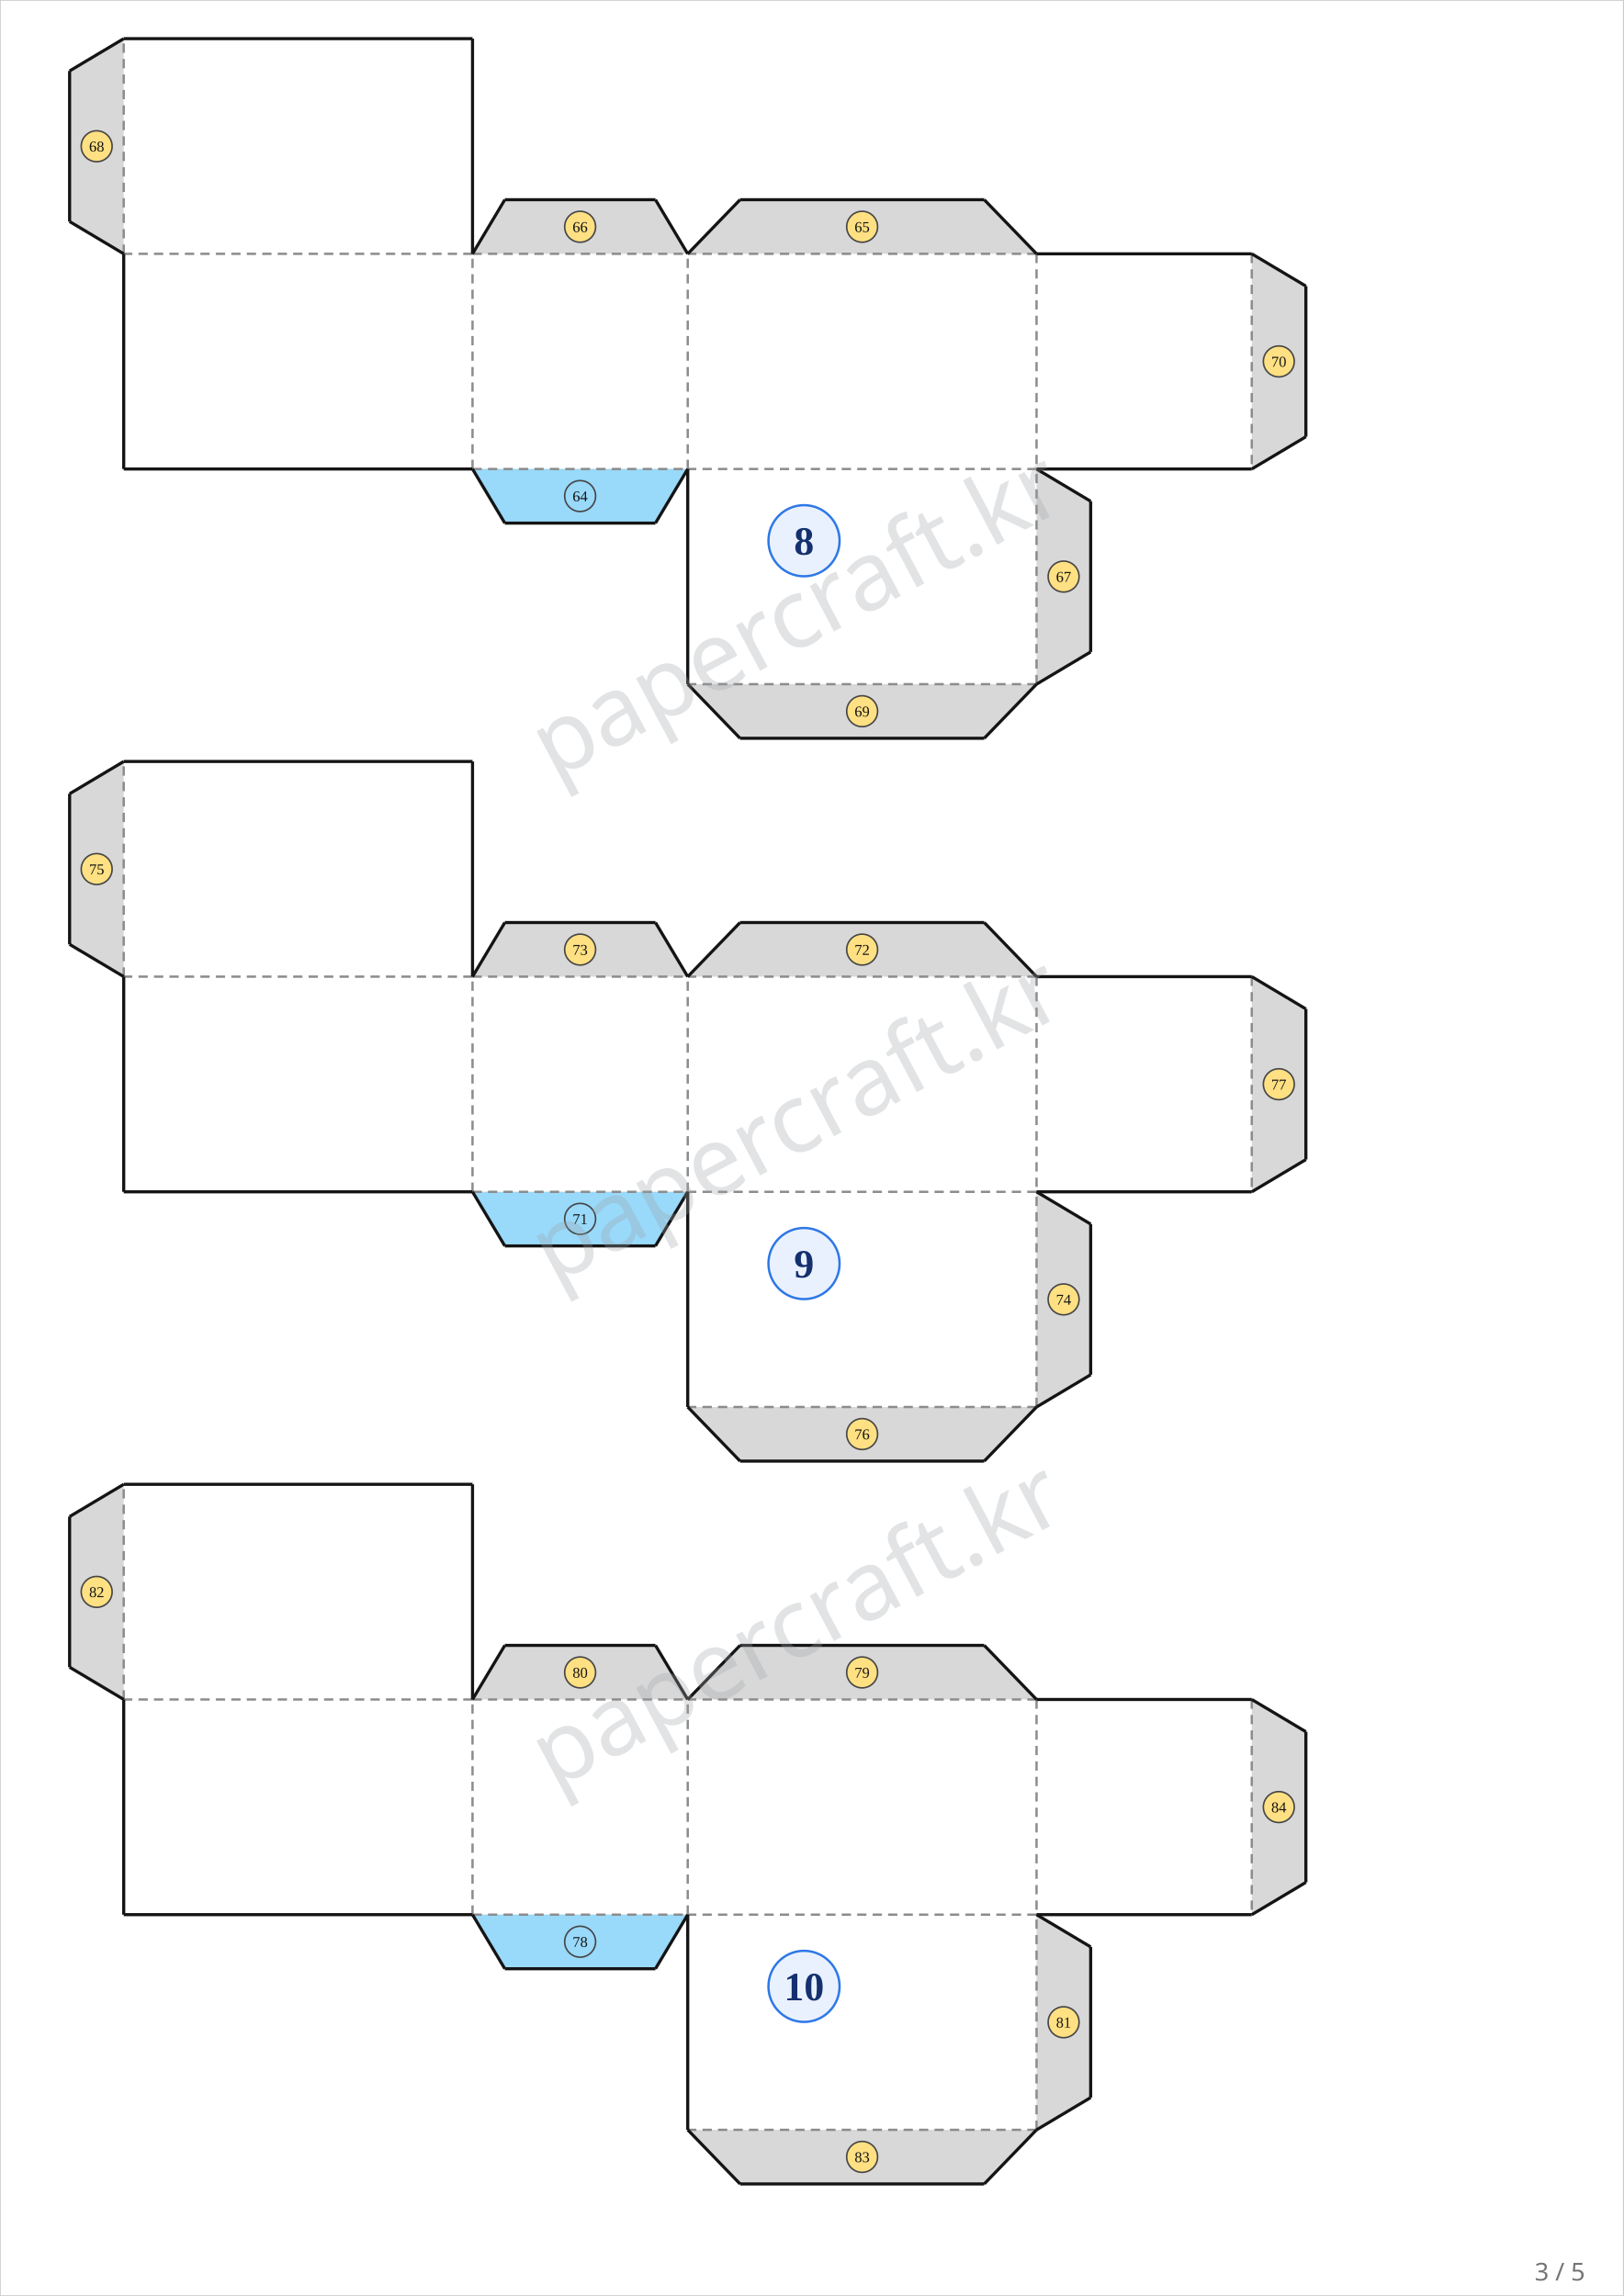
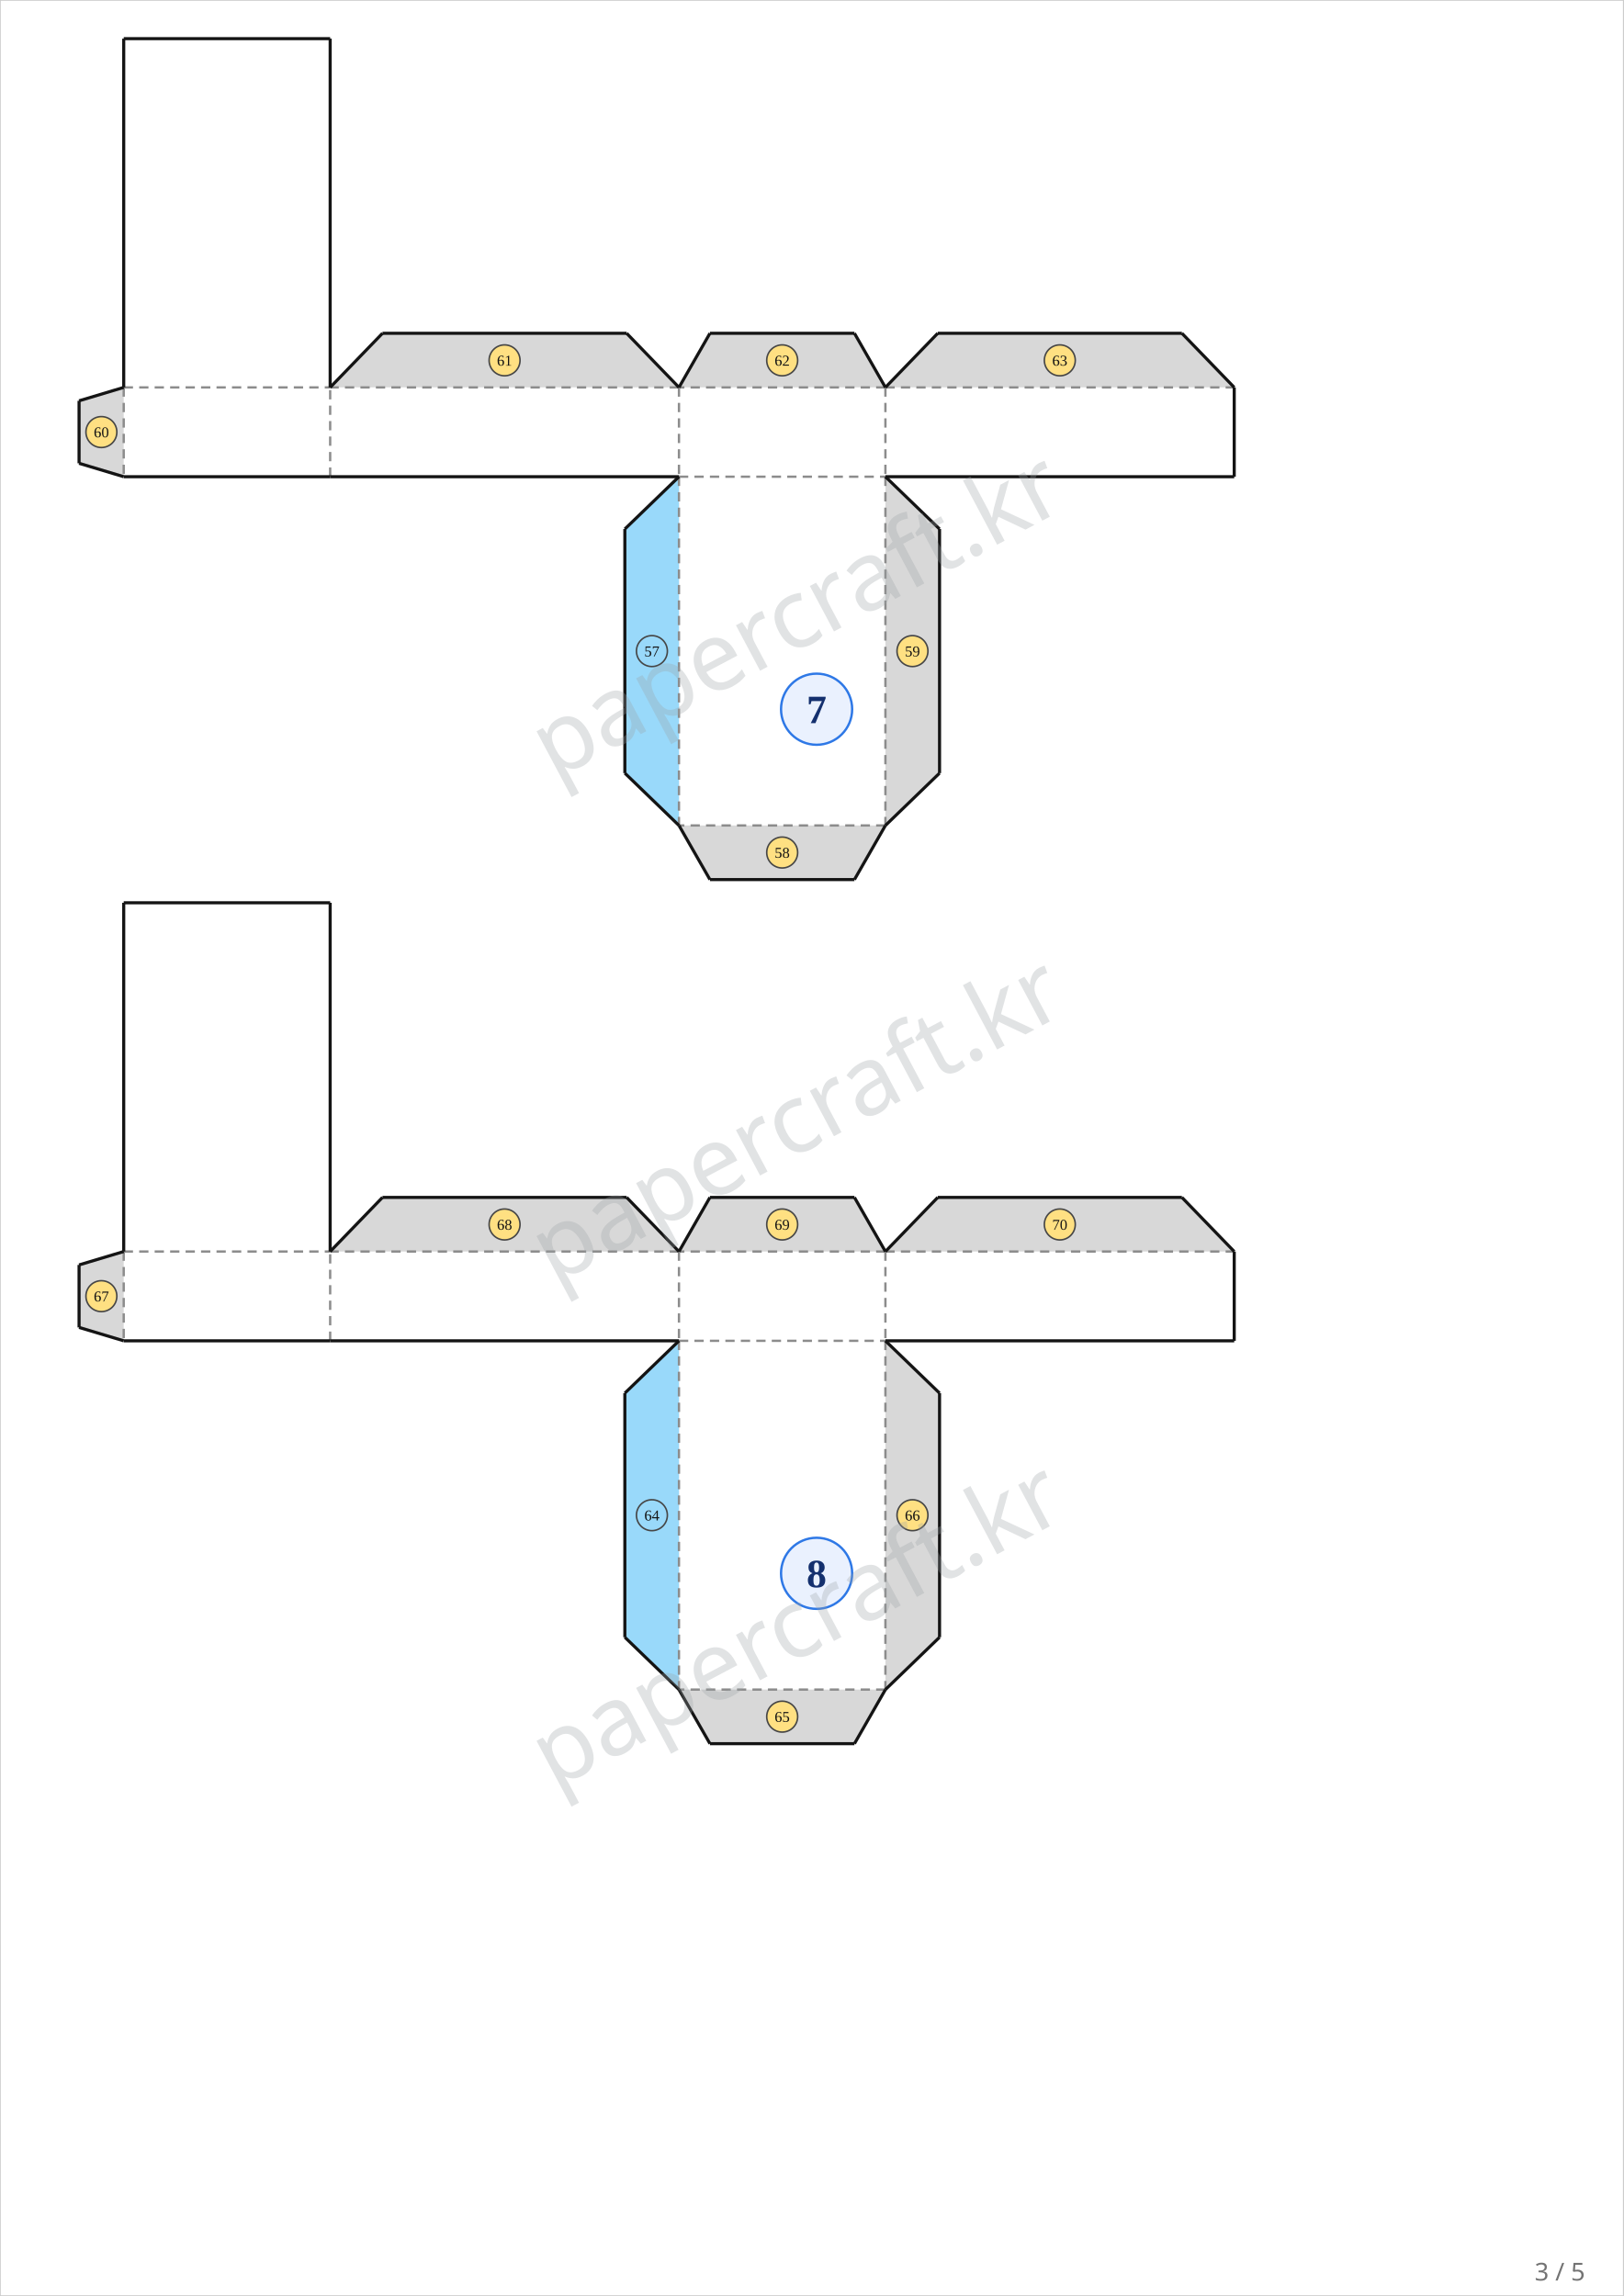
<svg xmlns="http://www.w3.org/2000/svg" width="210.00mm" height="297.00mm" viewBox="0 0 210.00 297.00">
  <rect x="0" y="0" width="210.00" height="297.00" fill="#ffffff" stroke="#cccccc" stroke-width="0.2" />
-   <polygon points="88.948,60.668 84.773,67.668 65.29,67.668 61.114,60.668" fill="rgb(216,216,216)" />
-   <polygon points="88.948,32.834 95.715,25.834 127.294,25.834 134.061,32.834" fill="rgb(216,216,216)" />
-   <polygon points="88.948,32.834 84.773,25.834 65.29,25.834 61.114,32.834" fill="rgb(216,216,216)" />
-   <polygon points="134.061,60.668 141.061,64.843 141.061,84.326 134.061,88.501" fill="rgb(216,216,216)" />
-   <polygon points="16.002,5.0 9.002,9.175 9.002,28.659 16.002,32.834" fill="rgb(216,216,216)" />
-   <polygon points="88.948,88.501 95.715,95.501 127.294,95.501 134.061,88.501" fill="rgb(216,216,216)" />
-   <polygon points="161.895,60.668 168.895,56.492 168.895,37.009 161.895,32.834" fill="rgb(216,216,216)" />
-   <polygon points="88.948,60.668 84.773,67.668 65.29,67.668 61.114,60.668" fill="#99d9fa" />
-   <line x1="88.948" y1="60.668" x2="88.948" y2="32.834" stroke="#8c8c8c" stroke-width="0.3" stroke-dasharray="1.2,0.8" />
-   <line x1="134.061" y1="60.668" x2="88.948" y2="60.668" stroke="#8c8c8c" stroke-width="0.3" stroke-dasharray="1.2,0.8" />
-   <line x1="134.061" y1="32.834" x2="134.061" y2="60.668" stroke="#8c8c8c" stroke-width="0.3" stroke-dasharray="1.2,0.8" />
-   <line x1="61.114" y1="60.668" x2="61.114" y2="32.834" stroke="#8c8c8c" stroke-width="0.3" stroke-dasharray="1.2,0.8" />
-   <line x1="61.114" y1="32.834" x2="16.002" y2="32.834" stroke="#8c8c8c" stroke-width="0.3" stroke-dasharray="1.2,0.8" />
-   <line x1="61.114" y1="60.668" x2="88.948" y2="60.668" stroke="#8c8c8c" stroke-width="0.3" stroke-dasharray="1.2,0.8" />
-   <line x1="134.061" y1="32.834" x2="88.948" y2="32.834" stroke="#8c8c8c" stroke-width="0.3" stroke-dasharray="1.2,0.8" />
-   <line x1="61.114" y1="32.834" x2="88.948" y2="32.834" stroke="#8c8c8c" stroke-width="0.3" stroke-dasharray="1.2,0.8" />
-   <line x1="134.061" y1="88.501" x2="134.061" y2="60.668" stroke="#8c8c8c" stroke-width="0.3" stroke-dasharray="1.2,0.8" />
-   <line x1="16.002" y1="32.834" x2="16.002" y2="5.0" stroke="#8c8c8c" stroke-width="0.3" stroke-dasharray="1.2,0.8" />
-   <line x1="134.061" y1="88.501" x2="88.948" y2="88.501" stroke="#8c8c8c" stroke-width="0.3" stroke-dasharray="1.2,0.8" />
-   <line x1="161.895" y1="32.834" x2="161.895" y2="60.668" stroke="#8c8c8c" stroke-width="0.3" stroke-dasharray="1.2,0.8" />
-   <line x1="88.948" y1="88.501" x2="88.948" y2="60.668" stroke="#141414" stroke-width="0.4" />
-   <line x1="16.002" y1="5.0" x2="61.114" y2="5.0" stroke="#141414" stroke-width="0.4" />
-   <line x1="61.114" y1="5.0" x2="61.114" y2="32.834" stroke="#141414" stroke-width="0.4" />
-   <line x1="161.895" y1="60.668" x2="134.061" y2="60.668" stroke="#141414" stroke-width="0.4" />
-   <line x1="134.061" y1="32.834" x2="161.895" y2="32.834" stroke="#141414" stroke-width="0.4" />
-   <line x1="61.114" y1="60.668" x2="16.002" y2="60.668" stroke="#141414" stroke-width="0.4" />
-   <line x1="16.002" y1="60.668" x2="16.002" y2="32.834" stroke="#141414" stroke-width="0.4" />
-   <line x1="88.948" y1="60.668" x2="84.773" y2="67.668" stroke="#141414" stroke-width="0.4" />
-   <line x1="84.773" y1="67.668" x2="65.29" y2="67.668" stroke="#141414" stroke-width="0.4" />
-   <line x1="65.29" y1="67.668" x2="61.114" y2="60.668" stroke="#141414" stroke-width="0.4" />
-   <line x1="88.948" y1="32.834" x2="95.715" y2="25.834" stroke="#141414" stroke-width="0.4" />
-   <line x1="95.715" y1="25.834" x2="127.294" y2="25.834" stroke="#141414" stroke-width="0.4" />
-   <line x1="127.294" y1="25.834" x2="134.061" y2="32.834" stroke="#141414" stroke-width="0.4" />
-   <line x1="88.948" y1="32.834" x2="84.773" y2="25.834" stroke="#141414" stroke-width="0.4" />
-   <line x1="84.773" y1="25.834" x2="65.29" y2="25.834" stroke="#141414" stroke-width="0.4" />
-   <line x1="65.29" y1="25.834" x2="61.114" y2="32.834" stroke="#141414" stroke-width="0.4" />
-   <line x1="134.061" y1="60.668" x2="141.061" y2="64.843" stroke="#141414" stroke-width="0.4" />
-   <line x1="141.061" y1="64.843" x2="141.061" y2="84.326" stroke="#141414" stroke-width="0.4" />
-   <line x1="141.061" y1="84.326" x2="134.061" y2="88.501" stroke="#141414" stroke-width="0.4" />
-   <line x1="16.002" y1="5.0" x2="9.002" y2="9.175" stroke="#141414" stroke-width="0.4" />
-   <line x1="9.002" y1="9.175" x2="9.002" y2="28.659" stroke="#141414" stroke-width="0.4" />
-   <line x1="9.002" y1="28.659" x2="16.002" y2="32.834" stroke="#141414" stroke-width="0.4" />
-   <line x1="88.948" y1="88.501" x2="95.715" y2="95.501" stroke="#141414" stroke-width="0.4" />
-   <line x1="95.715" y1="95.501" x2="127.294" y2="95.501" stroke="#141414" stroke-width="0.4" />
-   <line x1="127.294" y1="95.501" x2="134.061" y2="88.501" stroke="#141414" stroke-width="0.4" />
-   <line x1="161.895" y1="60.668" x2="168.895" y2="56.492" stroke="#141414" stroke-width="0.4" />
-   <line x1="168.895" y1="56.492" x2="168.895" y2="37.009" stroke="#141414" stroke-width="0.4" />
-   <line x1="168.895" y1="37.009" x2="161.895" y2="32.834" stroke="#141414" stroke-width="0.4" />
-   <circle cx="75.031" cy="64.168" r="2.00" fill="#99d9fa" stroke="#464646" stroke-width="0.2" />
-   <text x="75.031" y="64.85" font-size="1.96" text-anchor="middle" fill="#141414">64</text>
-   <circle cx="111.505" cy="29.334" r="2.00" fill="#ffe082" stroke="#464646" stroke-width="0.2" />
-   <text x="111.505" y="30.02" font-size="1.96" text-anchor="middle" fill="#141414">65</text>
-   <circle cx="75.031" cy="29.334" r="2.00" fill="#ffe082" stroke="#464646" stroke-width="0.2" />
-   <text x="75.031" y="30.02" font-size="1.96" text-anchor="middle" fill="#141414">66</text>
-   <circle cx="137.561" cy="74.584" r="2.00" fill="#ffe082" stroke="#464646" stroke-width="0.2" />
-   <text x="137.561" y="75.27" font-size="1.96" text-anchor="middle" fill="#141414">67</text>
-   <circle cx="12.502" cy="18.917" r="2.00" fill="#ffe082" stroke="#464646" stroke-width="0.2" />
-   <text x="12.502" y="19.60" font-size="1.96" text-anchor="middle" fill="#141414">68</text>
-   <circle cx="111.505" cy="92.001" r="2.00" fill="#ffe082" stroke="#464646" stroke-width="0.2" />
-   <text x="111.505" y="92.69" font-size="1.96" text-anchor="middle" fill="#141414">69</text>
-   <circle cx="165.395" cy="46.751" r="2.00" fill="#ffe082" stroke="#464646" stroke-width="0.2" />
-   <text x="165.395" y="47.44" font-size="1.96" text-anchor="middle" fill="#141414">70</text>
-   <circle cx="103.986" cy="69.946" r="4.60" fill="#eaf1fe" stroke="#2e78e6" stroke-width="0.3" />
-   <text x="103.986" y="71.75" font-size="5.20" text-anchor="middle" fill="#14306e" font-weight="bold">8</text>
-   <polygon points="88.948,154.169 84.773,161.169 65.29,161.169 61.114,154.169" fill="rgb(216,216,216)" />
-   <polygon points="88.948,126.335 95.715,119.335 127.294,119.335 134.061,126.335" fill="rgb(216,216,216)" />
-   <polygon points="88.948,126.335 84.773,119.335 65.29,119.335 61.114,126.335" fill="rgb(216,216,216)" />
-   <polygon points="134.061,154.169 141.061,158.344 141.061,177.828 134.061,182.003" fill="rgb(216,216,216)" />
-   <polygon points="16.002,98.501 9.002,102.677 9.002,122.16 16.002,126.335" fill="rgb(216,216,216)" />
-   <polygon points="88.948,182.003 95.715,189.003 127.294,189.003 134.061,182.003" fill="rgb(216,216,216)" />
-   <polygon points="161.895,154.169 168.895,149.994 168.895,130.51 161.895,126.335" fill="rgb(216,216,216)" />
-   <polygon points="88.948,154.169 84.773,161.169 65.29,161.169 61.114,154.169" fill="#99d9fa" />
-   <line x1="88.948" y1="154.169" x2="88.948" y2="126.335" stroke="#8c8c8c" stroke-width="0.3" stroke-dasharray="1.2,0.8" />
-   <line x1="134.061" y1="154.169" x2="88.948" y2="154.169" stroke="#8c8c8c" stroke-width="0.3" stroke-dasharray="1.2,0.8" />
-   <line x1="134.061" y1="126.335" x2="134.061" y2="154.169" stroke="#8c8c8c" stroke-width="0.3" stroke-dasharray="1.2,0.8" />
-   <line x1="61.114" y1="154.169" x2="61.114" y2="126.335" stroke="#8c8c8c" stroke-width="0.3" stroke-dasharray="1.2,0.8" />
-   <line x1="61.114" y1="126.335" x2="16.002" y2="126.335" stroke="#8c8c8c" stroke-width="0.3" stroke-dasharray="1.2,0.8" />
-   <line x1="61.114" y1="154.169" x2="88.948" y2="154.169" stroke="#8c8c8c" stroke-width="0.3" stroke-dasharray="1.2,0.8" />
-   <line x1="134.061" y1="126.335" x2="88.948" y2="126.335" stroke="#8c8c8c" stroke-width="0.3" stroke-dasharray="1.2,0.8" />
-   <line x1="61.114" y1="126.335" x2="88.948" y2="126.335" stroke="#8c8c8c" stroke-width="0.3" stroke-dasharray="1.2,0.8" />
-   <line x1="134.061" y1="182.003" x2="134.061" y2="154.169" stroke="#8c8c8c" stroke-width="0.3" stroke-dasharray="1.2,0.8" />
-   <line x1="16.002" y1="126.335" x2="16.002" y2="98.501" stroke="#8c8c8c" stroke-width="0.3" stroke-dasharray="1.2,0.8" />
-   <line x1="134.061" y1="182.003" x2="88.948" y2="182.003" stroke="#8c8c8c" stroke-width="0.3" stroke-dasharray="1.2,0.8" />
-   <line x1="161.895" y1="126.335" x2="161.895" y2="154.169" stroke="#8c8c8c" stroke-width="0.3" stroke-dasharray="1.2,0.8" />
-   <line x1="88.948" y1="182.003" x2="88.948" y2="154.169" stroke="#141414" stroke-width="0.4" />
-   <line x1="16.002" y1="98.501" x2="61.114" y2="98.501" stroke="#141414" stroke-width="0.4" />
-   <line x1="61.114" y1="98.501" x2="61.114" y2="126.335" stroke="#141414" stroke-width="0.4" />
-   <line x1="161.895" y1="154.169" x2="134.061" y2="154.169" stroke="#141414" stroke-width="0.4" />
-   <line x1="134.061" y1="126.335" x2="161.895" y2="126.335" stroke="#141414" stroke-width="0.4" />
-   <line x1="61.114" y1="154.169" x2="16.002" y2="154.169" stroke="#141414" stroke-width="0.4" />
-   <line x1="16.002" y1="154.169" x2="16.002" y2="126.335" stroke="#141414" stroke-width="0.4" />
-   <line x1="88.948" y1="154.169" x2="84.773" y2="161.169" stroke="#141414" stroke-width="0.4" />
-   <line x1="84.773" y1="161.169" x2="65.29" y2="161.169" stroke="#141414" stroke-width="0.4" />
-   <line x1="65.29" y1="161.169" x2="61.114" y2="154.169" stroke="#141414" stroke-width="0.4" />
-   <line x1="88.948" y1="126.335" x2="95.715" y2="119.335" stroke="#141414" stroke-width="0.4" />
-   <line x1="95.715" y1="119.335" x2="127.294" y2="119.335" stroke="#141414" stroke-width="0.4" />
-   <line x1="127.294" y1="119.335" x2="134.061" y2="126.335" stroke="#141414" stroke-width="0.4" />
-   <line x1="88.948" y1="126.335" x2="84.773" y2="119.335" stroke="#141414" stroke-width="0.4" />
-   <line x1="84.773" y1="119.335" x2="65.29" y2="119.335" stroke="#141414" stroke-width="0.4" />
-   <line x1="65.29" y1="119.335" x2="61.114" y2="126.335" stroke="#141414" stroke-width="0.4" />
-   <line x1="134.061" y1="154.169" x2="141.061" y2="158.344" stroke="#141414" stroke-width="0.4" />
-   <line x1="141.061" y1="158.344" x2="141.061" y2="177.828" stroke="#141414" stroke-width="0.4" />
-   <line x1="141.061" y1="177.828" x2="134.061" y2="182.003" stroke="#141414" stroke-width="0.4" />
-   <line x1="16.002" y1="98.501" x2="9.002" y2="102.677" stroke="#141414" stroke-width="0.4" />
-   <line x1="9.002" y1="102.677" x2="9.002" y2="122.16" stroke="#141414" stroke-width="0.4" />
-   <line x1="9.002" y1="122.16" x2="16.002" y2="126.335" stroke="#141414" stroke-width="0.4" />
-   <line x1="88.948" y1="182.003" x2="95.715" y2="189.003" stroke="#141414" stroke-width="0.4" />
-   <line x1="95.715" y1="189.003" x2="127.294" y2="189.003" stroke="#141414" stroke-width="0.4" />
-   <line x1="127.294" y1="189.003" x2="134.061" y2="182.003" stroke="#141414" stroke-width="0.4" />
-   <line x1="161.895" y1="154.169" x2="168.895" y2="149.994" stroke="#141414" stroke-width="0.4" />
-   <line x1="168.895" y1="149.994" x2="168.895" y2="130.51" stroke="#141414" stroke-width="0.4" />
-   <line x1="168.895" y1="130.51" x2="161.895" y2="126.335" stroke="#141414" stroke-width="0.4" />
-   <circle cx="75.031" cy="157.669" r="2.00" fill="#99d9fa" stroke="#464646" stroke-width="0.2" />
-   <text x="75.031" y="158.35" font-size="1.96" text-anchor="middle" fill="#141414">71</text>
-   <circle cx="111.505" cy="122.835" r="2.00" fill="#ffe082" stroke="#464646" stroke-width="0.2" />
-   <text x="111.505" y="123.52" font-size="1.96" text-anchor="middle" fill="#141414">72</text>
-   <circle cx="75.031" cy="122.835" r="2.00" fill="#ffe082" stroke="#464646" stroke-width="0.2" />
-   <text x="75.031" y="123.52" font-size="1.96" text-anchor="middle" fill="#141414">73</text>
-   <circle cx="137.561" cy="168.086" r="2.00" fill="#ffe082" stroke="#464646" stroke-width="0.2" />
-   <text x="137.561" y="168.77" font-size="1.96" text-anchor="middle" fill="#141414">74</text>
-   <circle cx="12.502" cy="112.418" r="2.00" fill="#ffe082" stroke="#464646" stroke-width="0.2" />
-   <text x="12.502" y="113.10" font-size="1.96" text-anchor="middle" fill="#141414">75</text>
-   <circle cx="111.505" cy="185.503" r="2.00" fill="#ffe082" stroke="#464646" stroke-width="0.2" />
-   <text x="111.505" y="186.19" font-size="1.96" text-anchor="middle" fill="#141414">76</text>
-   <circle cx="165.395" cy="140.252" r="2.00" fill="#ffe082" stroke="#464646" stroke-width="0.2" />
-   <text x="165.395" y="140.94" font-size="1.96" text-anchor="middle" fill="#141414">77</text>
-   <circle cx="103.986" cy="163.447" r="4.60" fill="#eaf1fe" stroke="#2e78e6" stroke-width="0.3" />
-   <text x="103.986" y="165.25" font-size="5.20" text-anchor="middle" fill="#14306e" font-weight="bold">9</text>
-   <polygon points="88.948,247.67 84.773,254.67 65.29,254.67 61.114,247.67" fill="rgb(216,216,216)" />
-   <polygon points="88.948,219.837 95.715,212.837 127.294,212.837 134.061,219.837" fill="rgb(216,216,216)" />
-   <polygon points="88.948,219.837 84.773,212.837 65.29,212.837 61.114,219.837" fill="rgb(216,216,216)" />
-   <polygon points="134.061,247.67 141.061,251.845 141.061,271.329 134.061,275.504" fill="rgb(216,216,216)" />
-   <polygon points="16.002,192.003 9.002,196.178 9.002,215.662 16.002,219.837" fill="rgb(216,216,216)" />
-   <polygon points="88.948,275.504 95.715,282.504 127.294,282.504 134.061,275.504" fill="rgb(216,216,216)" />
-   <polygon points="161.895,247.67 168.895,243.495 168.895,224.012 161.895,219.837" fill="rgb(216,216,216)" />
-   <polygon points="88.948,247.67 84.773,254.67 65.29,254.67 61.114,247.67" fill="#99d9fa" />
-   <line x1="88.948" y1="247.67" x2="88.948" y2="219.837" stroke="#8c8c8c" stroke-width="0.3" stroke-dasharray="1.2,0.8" />
-   <line x1="134.061" y1="247.67" x2="88.948" y2="247.67" stroke="#8c8c8c" stroke-width="0.3" stroke-dasharray="1.2,0.8" />
-   <line x1="134.061" y1="219.837" x2="134.061" y2="247.67" stroke="#8c8c8c" stroke-width="0.3" stroke-dasharray="1.2,0.8" />
-   <line x1="61.114" y1="247.67" x2="61.114" y2="219.837" stroke="#8c8c8c" stroke-width="0.3" stroke-dasharray="1.2,0.8" />
-   <line x1="61.114" y1="219.837" x2="16.002" y2="219.837" stroke="#8c8c8c" stroke-width="0.3" stroke-dasharray="1.2,0.8" />
-   <line x1="61.114" y1="247.67" x2="88.948" y2="247.67" stroke="#8c8c8c" stroke-width="0.3" stroke-dasharray="1.2,0.8" />
-   <line x1="134.061" y1="219.837" x2="88.948" y2="219.837" stroke="#8c8c8c" stroke-width="0.3" stroke-dasharray="1.2,0.8" />
-   <line x1="61.114" y1="219.837" x2="88.948" y2="219.837" stroke="#8c8c8c" stroke-width="0.3" stroke-dasharray="1.2,0.8" />
-   <line x1="134.061" y1="275.504" x2="134.061" y2="247.67" stroke="#8c8c8c" stroke-width="0.3" stroke-dasharray="1.2,0.8" />
-   <line x1="16.002" y1="219.837" x2="16.002" y2="192.003" stroke="#8c8c8c" stroke-width="0.3" stroke-dasharray="1.2,0.8" />
-   <line x1="134.061" y1="275.504" x2="88.948" y2="275.504" stroke="#8c8c8c" stroke-width="0.3" stroke-dasharray="1.2,0.8" />
-   <line x1="161.895" y1="219.837" x2="161.895" y2="247.67" stroke="#8c8c8c" stroke-width="0.3" stroke-dasharray="1.2,0.8" />
-   <line x1="88.948" y1="275.504" x2="88.948" y2="247.67" stroke="#141414" stroke-width="0.4" />
-   <line x1="16.002" y1="192.003" x2="61.114" y2="192.003" stroke="#141414" stroke-width="0.4" />
-   <line x1="61.114" y1="192.003" x2="61.114" y2="219.837" stroke="#141414" stroke-width="0.4" />
-   <line x1="161.895" y1="247.67" x2="134.061" y2="247.67" stroke="#141414" stroke-width="0.4" />
-   <line x1="134.061" y1="219.837" x2="161.895" y2="219.837" stroke="#141414" stroke-width="0.4" />
-   <line x1="61.114" y1="247.67" x2="16.002" y2="247.67" stroke="#141414" stroke-width="0.4" />
-   <line x1="16.002" y1="247.67" x2="16.002" y2="219.837" stroke="#141414" stroke-width="0.4" />
-   <line x1="88.948" y1="247.67" x2="84.773" y2="254.67" stroke="#141414" stroke-width="0.4" />
-   <line x1="84.773" y1="254.67" x2="65.29" y2="254.67" stroke="#141414" stroke-width="0.4" />
-   <line x1="65.29" y1="254.67" x2="61.114" y2="247.67" stroke="#141414" stroke-width="0.4" />
-   <line x1="88.948" y1="219.837" x2="95.715" y2="212.837" stroke="#141414" stroke-width="0.4" />
-   <line x1="95.715" y1="212.837" x2="127.294" y2="212.837" stroke="#141414" stroke-width="0.4" />
-   <line x1="127.294" y1="212.837" x2="134.061" y2="219.837" stroke="#141414" stroke-width="0.4" />
-   <line x1="88.948" y1="219.837" x2="84.773" y2="212.837" stroke="#141414" stroke-width="0.4" />
-   <line x1="84.773" y1="212.837" x2="65.29" y2="212.837" stroke="#141414" stroke-width="0.4" />
-   <line x1="65.29" y1="212.837" x2="61.114" y2="219.837" stroke="#141414" stroke-width="0.4" />
-   <line x1="134.061" y1="247.67" x2="141.061" y2="251.845" stroke="#141414" stroke-width="0.4" />
-   <line x1="141.061" y1="251.845" x2="141.061" y2="271.329" stroke="#141414" stroke-width="0.4" />
-   <line x1="141.061" y1="271.329" x2="134.061" y2="275.504" stroke="#141414" stroke-width="0.4" />
-   <line x1="16.002" y1="192.003" x2="9.002" y2="196.178" stroke="#141414" stroke-width="0.4" />
-   <line x1="9.002" y1="196.178" x2="9.002" y2="215.662" stroke="#141414" stroke-width="0.4" />
-   <line x1="9.002" y1="215.662" x2="16.002" y2="219.837" stroke="#141414" stroke-width="0.4" />
-   <line x1="88.948" y1="275.504" x2="95.715" y2="282.504" stroke="#141414" stroke-width="0.4" />
-   <line x1="95.715" y1="282.504" x2="127.294" y2="282.504" stroke="#141414" stroke-width="0.4" />
-   <line x1="127.294" y1="282.504" x2="134.061" y2="275.504" stroke="#141414" stroke-width="0.4" />
-   <line x1="161.895" y1="247.67" x2="168.895" y2="243.495" stroke="#141414" stroke-width="0.4" />
-   <line x1="168.895" y1="243.495" x2="168.895" y2="224.012" stroke="#141414" stroke-width="0.4" />
-   <line x1="168.895" y1="224.012" x2="161.895" y2="219.837" stroke="#141414" stroke-width="0.4" />
-   <circle cx="75.031" cy="251.17" r="2.00" fill="#99d9fa" stroke="#464646" stroke-width="0.2" />
-   <text x="75.031" y="251.85" font-size="1.96" text-anchor="middle" fill="#141414">78</text>
-   <circle cx="111.505" cy="216.337" r="2.00" fill="#ffe082" stroke="#464646" stroke-width="0.2" />
-   <text x="111.505" y="217.02" font-size="1.96" text-anchor="middle" fill="#141414">79</text>
-   <circle cx="75.031" cy="216.337" r="2.00" fill="#ffe082" stroke="#464646" stroke-width="0.2" />
-   <text x="75.031" y="217.02" font-size="1.96" text-anchor="middle" fill="#141414">80</text>
-   <circle cx="137.561" cy="261.587" r="2.00" fill="#ffe082" stroke="#464646" stroke-width="0.2" />
-   <text x="137.561" y="262.27" font-size="1.96" text-anchor="middle" fill="#141414">81</text>
-   <circle cx="12.502" cy="205.92" r="2.00" fill="#ffe082" stroke="#464646" stroke-width="0.2" />
-   <text x="12.502" y="206.60" font-size="1.96" text-anchor="middle" fill="#141414">82</text>
-   <circle cx="111.505" cy="279.004" r="2.00" fill="#ffe082" stroke="#464646" stroke-width="0.2" />
-   <text x="111.505" y="279.69" font-size="1.96" text-anchor="middle" fill="#141414">83</text>
-   <circle cx="165.395" cy="233.754" r="2.00" fill="#ffe082" stroke="#464646" stroke-width="0.2" />
-   <text x="165.395" y="234.44" font-size="1.96" text-anchor="middle" fill="#141414">84</text>
-   <circle cx="103.986" cy="256.948" r="4.60" fill="#eaf1fe" stroke="#2e78e6" stroke-width="0.3" />
-   <text x="103.986" y="258.75" font-size="5.20" text-anchor="middle" fill="#14306e" font-weight="bold">10</text>
+   <polygon points="87.814,106.778 80.814,100.011 80.814,68.432 87.814,61.665" fill="rgb(216,216,216)" />
+   <polygon points="87.814,106.778 91.819,113.778 110.509,113.778 114.514,106.778" fill="rgb(216,216,216)" />
+   <polygon points="114.514,106.778 121.514,100.011 121.514,68.432 114.514,61.665" fill="rgb(216,216,216)" />
+   <polygon points="16.002,61.665 10.226,59.932 10.226,51.846 16.002,50.113" fill="rgb(216,216,216)" />
+   <polygon points="42.701,50.113 49.468,43.113 81.047,43.113 87.814,50.113" fill="rgb(216,216,216)" />
+   <polygon points="87.814,50.113 91.819,43.113 110.509,43.113 114.514,50.113" fill="rgb(216,216,216)" />
+   <polygon points="159.627,50.113 152.86,43.113 121.281,43.113 114.514,50.113" fill="rgb(216,216,216)" />
+   <polygon points="87.814,106.778 80.814,100.011 80.814,68.432 87.814,61.665" fill="#99d9fa" />
+   <line x1="42.701" y1="61.665" x2="42.701" y2="50.113" stroke="#8c8c8c" stroke-width="0.3" stroke-dasharray="1.2,0.8" />
+   <line x1="87.814" y1="61.665" x2="114.514" y2="61.665" stroke="#8c8c8c" stroke-width="0.3" stroke-dasharray="1.2,0.8" />
+   <line x1="87.814" y1="50.113" x2="87.814" y2="61.665" stroke="#8c8c8c" stroke-width="0.3" stroke-dasharray="1.2,0.8" />
+   <line x1="114.514" y1="50.113" x2="114.514" y2="61.665" stroke="#8c8c8c" stroke-width="0.3" stroke-dasharray="1.2,0.8" />
+   <line x1="16.002" y1="50.113" x2="42.701" y2="50.113" stroke="#8c8c8c" stroke-width="0.3" stroke-dasharray="1.2,0.8" />
+   <line x1="87.814" y1="61.665" x2="87.814" y2="106.778" stroke="#8c8c8c" stroke-width="0.3" stroke-dasharray="1.2,0.8" />
+   <line x1="114.514" y1="106.778" x2="87.814" y2="106.778" stroke="#8c8c8c" stroke-width="0.3" stroke-dasharray="1.2,0.8" />
+   <line x1="114.514" y1="61.665" x2="114.514" y2="106.778" stroke="#8c8c8c" stroke-width="0.3" stroke-dasharray="1.2,0.8" />
+   <line x1="16.002" y1="50.113" x2="16.002" y2="61.665" stroke="#8c8c8c" stroke-width="0.3" stroke-dasharray="1.2,0.8" />
+   <line x1="87.814" y1="50.113" x2="42.701" y2="50.113" stroke="#8c8c8c" stroke-width="0.3" stroke-dasharray="1.2,0.8" />
+   <line x1="114.514" y1="50.113" x2="87.814" y2="50.113" stroke="#8c8c8c" stroke-width="0.3" stroke-dasharray="1.2,0.8" />
+   <line x1="114.514" y1="50.113" x2="159.627" y2="50.113" stroke="#8c8c8c" stroke-width="0.3" stroke-dasharray="1.2,0.8" />
+   <line x1="87.814" y1="61.665" x2="42.701" y2="61.665" stroke="#141414" stroke-width="0.4" />
+   <line x1="42.701" y1="61.665" x2="16.002" y2="61.665" stroke="#141414" stroke-width="0.4" />
+   <line x1="159.627" y1="61.665" x2="114.514" y2="61.665" stroke="#141414" stroke-width="0.4" />
+   <line x1="159.627" y1="50.113" x2="159.627" y2="61.665" stroke="#141414" stroke-width="0.4" />
+   <line x1="42.701" y1="5.0" x2="42.701" y2="50.113" stroke="#141414" stroke-width="0.4" />
+   <line x1="16.002" y1="5.0" x2="42.701" y2="5.0" stroke="#141414" stroke-width="0.4" />
+   <line x1="16.002" y1="50.113" x2="16.002" y2="5.0" stroke="#141414" stroke-width="0.4" />
+   <line x1="87.814" y1="106.778" x2="80.814" y2="100.011" stroke="#141414" stroke-width="0.4" />
+   <line x1="80.814" y1="100.011" x2="80.814" y2="68.432" stroke="#141414" stroke-width="0.4" />
+   <line x1="80.814" y1="68.432" x2="87.814" y2="61.665" stroke="#141414" stroke-width="0.4" />
+   <line x1="87.814" y1="106.778" x2="91.819" y2="113.778" stroke="#141414" stroke-width="0.4" />
+   <line x1="91.819" y1="113.778" x2="110.509" y2="113.778" stroke="#141414" stroke-width="0.4" />
+   <line x1="110.509" y1="113.778" x2="114.514" y2="106.778" stroke="#141414" stroke-width="0.4" />
+   <line x1="114.514" y1="106.778" x2="121.514" y2="100.011" stroke="#141414" stroke-width="0.4" />
+   <line x1="121.514" y1="100.011" x2="121.514" y2="68.432" stroke="#141414" stroke-width="0.4" />
+   <line x1="121.514" y1="68.432" x2="114.514" y2="61.665" stroke="#141414" stroke-width="0.4" />
+   <line x1="16.002" y1="61.665" x2="10.226" y2="59.932" stroke="#141414" stroke-width="0.4" />
+   <line x1="10.226" y1="59.932" x2="10.226" y2="51.846" stroke="#141414" stroke-width="0.4" />
+   <line x1="10.226" y1="51.846" x2="16.002" y2="50.113" stroke="#141414" stroke-width="0.4" />
+   <line x1="42.701" y1="50.113" x2="49.468" y2="43.113" stroke="#141414" stroke-width="0.4" />
+   <line x1="49.468" y1="43.113" x2="81.047" y2="43.113" stroke="#141414" stroke-width="0.4" />
+   <line x1="81.047" y1="43.113" x2="87.814" y2="50.113" stroke="#141414" stroke-width="0.4" />
+   <line x1="87.814" y1="50.113" x2="91.819" y2="43.113" stroke="#141414" stroke-width="0.4" />
+   <line x1="91.819" y1="43.113" x2="110.509" y2="43.113" stroke="#141414" stroke-width="0.4" />
+   <line x1="110.509" y1="43.113" x2="114.514" y2="50.113" stroke="#141414" stroke-width="0.4" />
+   <line x1="159.627" y1="50.113" x2="152.86" y2="43.113" stroke="#141414" stroke-width="0.4" />
+   <line x1="152.86" y1="43.113" x2="121.281" y2="43.113" stroke="#141414" stroke-width="0.4" />
+   <line x1="121.281" y1="43.113" x2="114.514" y2="50.113" stroke="#141414" stroke-width="0.4" />
+   <circle cx="84.314" cy="84.221" r="2.00" fill="#99d9fa" stroke="#464646" stroke-width="0.2" />
+   <text x="84.314" y="84.91" font-size="1.96" text-anchor="middle" fill="#141414">57</text>
+   <circle cx="101.164" cy="110.278" r="2.00" fill="#ffe082" stroke="#464646" stroke-width="0.2" />
+   <text x="101.164" y="110.96" font-size="1.96" text-anchor="middle" fill="#141414">58</text>
+   <circle cx="118.014" cy="84.221" r="2.00" fill="#ffe082" stroke="#464646" stroke-width="0.2" />
+   <text x="118.014" y="84.91" font-size="1.96" text-anchor="middle" fill="#141414">59</text>
+   <circle cx="13.114" cy="55.889" r="2.00" fill="#ffe082" stroke="#464646" stroke-width="0.2" />
+   <text x="13.114" y="56.57" font-size="1.96" text-anchor="middle" fill="#141414">60</text>
+   <circle cx="65.258" cy="46.613" r="2.00" fill="#ffe082" stroke="#464646" stroke-width="0.2" />
+   <text x="65.258" y="47.30" font-size="1.96" text-anchor="middle" fill="#141414">61</text>
+   <circle cx="101.164" cy="46.613" r="2.00" fill="#ffe082" stroke="#464646" stroke-width="0.2" />
+   <text x="101.164" y="47.30" font-size="1.96" text-anchor="middle" fill="#141414">62</text>
+   <circle cx="137.07" cy="46.613" r="2.00" fill="#ffe082" stroke="#464646" stroke-width="0.2" />
+   <text x="137.07" y="47.30" font-size="1.96" text-anchor="middle" fill="#141414">63</text>
+   <circle cx="105.614" cy="91.74" r="4.60" fill="#eaf1fe" stroke="#2e78e6" stroke-width="0.3" />
+   <text x="105.614" y="93.54" font-size="5.20" text-anchor="middle" fill="#14306e" font-weight="bold">7</text>
+   <polygon points="87.814,218.555 80.814,211.788 80.814,180.209 87.814,173.442" fill="rgb(216,216,216)" />
+   <polygon points="87.814,218.555 91.819,225.555 110.509,225.555 114.514,218.555" fill="rgb(216,216,216)" />
+   <polygon points="114.514,218.555 121.514,211.788 121.514,180.209 114.514,173.442" fill="rgb(216,216,216)" />
+   <polygon points="16.002,173.442 10.226,171.71 10.226,163.623 16.002,161.891" fill="rgb(216,216,216)" />
+   <polygon points="42.701,161.891 49.468,154.891 81.047,154.891 87.814,161.891" fill="rgb(216,216,216)" />
+   <polygon points="87.814,161.891 91.819,154.891 110.509,154.891 114.514,161.891" fill="rgb(216,216,216)" />
+   <polygon points="159.627,161.891 152.86,154.891 121.281,154.891 114.514,161.891" fill="rgb(216,216,216)" />
+   <polygon points="87.814,218.555 80.814,211.788 80.814,180.209 87.814,173.442" fill="#99d9fa" />
+   <line x1="42.701" y1="173.442" x2="42.701" y2="161.891" stroke="#8c8c8c" stroke-width="0.3" stroke-dasharray="1.2,0.8" />
+   <line x1="87.814" y1="173.442" x2="114.514" y2="173.442" stroke="#8c8c8c" stroke-width="0.3" stroke-dasharray="1.2,0.8" />
+   <line x1="87.814" y1="161.891" x2="87.814" y2="173.442" stroke="#8c8c8c" stroke-width="0.3" stroke-dasharray="1.2,0.8" />
+   <line x1="114.514" y1="161.891" x2="114.514" y2="173.442" stroke="#8c8c8c" stroke-width="0.3" stroke-dasharray="1.2,0.8" />
+   <line x1="16.002" y1="161.891" x2="42.701" y2="161.891" stroke="#8c8c8c" stroke-width="0.3" stroke-dasharray="1.2,0.8" />
+   <line x1="87.814" y1="173.442" x2="87.814" y2="218.555" stroke="#8c8c8c" stroke-width="0.3" stroke-dasharray="1.2,0.8" />
+   <line x1="114.514" y1="218.555" x2="87.814" y2="218.555" stroke="#8c8c8c" stroke-width="0.3" stroke-dasharray="1.2,0.8" />
+   <line x1="114.514" y1="173.442" x2="114.514" y2="218.555" stroke="#8c8c8c" stroke-width="0.3" stroke-dasharray="1.2,0.8" />
+   <line x1="16.002" y1="161.891" x2="16.002" y2="173.442" stroke="#8c8c8c" stroke-width="0.3" stroke-dasharray="1.2,0.8" />
+   <line x1="87.814" y1="161.891" x2="42.701" y2="161.891" stroke="#8c8c8c" stroke-width="0.3" stroke-dasharray="1.2,0.8" />
+   <line x1="114.514" y1="161.891" x2="87.814" y2="161.891" stroke="#8c8c8c" stroke-width="0.3" stroke-dasharray="1.2,0.8" />
+   <line x1="114.514" y1="161.891" x2="159.627" y2="161.891" stroke="#8c8c8c" stroke-width="0.3" stroke-dasharray="1.2,0.8" />
+   <line x1="87.814" y1="173.442" x2="42.701" y2="173.442" stroke="#141414" stroke-width="0.4" />
+   <line x1="42.701" y1="173.442" x2="16.002" y2="173.442" stroke="#141414" stroke-width="0.4" />
+   <line x1="159.627" y1="173.442" x2="114.514" y2="173.442" stroke="#141414" stroke-width="0.4" />
+   <line x1="159.627" y1="161.891" x2="159.627" y2="173.442" stroke="#141414" stroke-width="0.4" />
+   <line x1="42.701" y1="116.778" x2="42.701" y2="161.891" stroke="#141414" stroke-width="0.4" />
+   <line x1="16.002" y1="116.778" x2="42.701" y2="116.778" stroke="#141414" stroke-width="0.4" />
+   <line x1="16.002" y1="161.891" x2="16.002" y2="116.778" stroke="#141414" stroke-width="0.4" />
+   <line x1="87.814" y1="218.555" x2="80.814" y2="211.788" stroke="#141414" stroke-width="0.4" />
+   <line x1="80.814" y1="211.788" x2="80.814" y2="180.209" stroke="#141414" stroke-width="0.4" />
+   <line x1="80.814" y1="180.209" x2="87.814" y2="173.442" stroke="#141414" stroke-width="0.4" />
+   <line x1="87.814" y1="218.555" x2="91.819" y2="225.555" stroke="#141414" stroke-width="0.4" />
+   <line x1="91.819" y1="225.555" x2="110.509" y2="225.555" stroke="#141414" stroke-width="0.4" />
+   <line x1="110.509" y1="225.555" x2="114.514" y2="218.555" stroke="#141414" stroke-width="0.4" />
+   <line x1="114.514" y1="218.555" x2="121.514" y2="211.788" stroke="#141414" stroke-width="0.4" />
+   <line x1="121.514" y1="211.788" x2="121.514" y2="180.209" stroke="#141414" stroke-width="0.4" />
+   <line x1="121.514" y1="180.209" x2="114.514" y2="173.442" stroke="#141414" stroke-width="0.4" />
+   <line x1="16.002" y1="173.442" x2="10.226" y2="171.71" stroke="#141414" stroke-width="0.4" />
+   <line x1="10.226" y1="171.71" x2="10.226" y2="163.623" stroke="#141414" stroke-width="0.4" />
+   <line x1="10.226" y1="163.623" x2="16.002" y2="161.891" stroke="#141414" stroke-width="0.4" />
+   <line x1="42.701" y1="161.891" x2="49.468" y2="154.891" stroke="#141414" stroke-width="0.4" />
+   <line x1="49.468" y1="154.891" x2="81.047" y2="154.891" stroke="#141414" stroke-width="0.4" />
+   <line x1="81.047" y1="154.891" x2="87.814" y2="161.891" stroke="#141414" stroke-width="0.4" />
+   <line x1="87.814" y1="161.891" x2="91.819" y2="154.891" stroke="#141414" stroke-width="0.4" />
+   <line x1="91.819" y1="154.891" x2="110.509" y2="154.891" stroke="#141414" stroke-width="0.4" />
+   <line x1="110.509" y1="154.891" x2="114.514" y2="161.891" stroke="#141414" stroke-width="0.4" />
+   <line x1="159.627" y1="161.891" x2="152.86" y2="154.891" stroke="#141414" stroke-width="0.4" />
+   <line x1="152.86" y1="154.891" x2="121.281" y2="154.891" stroke="#141414" stroke-width="0.4" />
+   <line x1="121.281" y1="154.891" x2="114.514" y2="161.891" stroke="#141414" stroke-width="0.4" />
+   <circle cx="84.314" cy="195.999" r="2.00" fill="#99d9fa" stroke="#464646" stroke-width="0.2" />
+   <text x="84.314" y="196.68" font-size="1.96" text-anchor="middle" fill="#141414">64</text>
+   <circle cx="101.164" cy="222.055" r="2.00" fill="#ffe082" stroke="#464646" stroke-width="0.2" />
+   <text x="101.164" y="222.74" font-size="1.96" text-anchor="middle" fill="#141414">65</text>
+   <circle cx="118.014" cy="195.999" r="2.00" fill="#ffe082" stroke="#464646" stroke-width="0.2" />
+   <text x="118.014" y="196.68" font-size="1.96" text-anchor="middle" fill="#141414">66</text>
+   <circle cx="13.114" cy="167.666" r="2.00" fill="#ffe082" stroke="#464646" stroke-width="0.2" />
+   <text x="13.114" y="168.35" font-size="1.96" text-anchor="middle" fill="#141414">67</text>
+   <circle cx="65.258" cy="158.391" r="2.00" fill="#ffe082" stroke="#464646" stroke-width="0.2" />
+   <text x="65.258" y="159.08" font-size="1.96" text-anchor="middle" fill="#141414">68</text>
+   <circle cx="101.164" cy="158.391" r="2.00" fill="#ffe082" stroke="#464646" stroke-width="0.2" />
+   <text x="101.164" y="159.08" font-size="1.96" text-anchor="middle" fill="#141414">69</text>
+   <circle cx="137.07" cy="158.391" r="2.00" fill="#ffe082" stroke="#464646" stroke-width="0.2" />
+   <text x="137.07" y="159.08" font-size="1.96" text-anchor="middle" fill="#141414">70</text>
+   <circle cx="105.614" cy="203.518" r="4.60" fill="#eaf1fe" stroke="#2e78e6" stroke-width="0.3" />
+   <text x="105.614" y="205.32" font-size="5.20" text-anchor="middle" fill="#14306e" font-weight="bold">8</text>
  <text x="205.0" y="295.0" font-size="3.2" text-anchor="end" fill="#737373" font-family="sans-serif">3 / 5</text>
  <g pointer-events="none">
    <text x="105.0" y="83.2" text-anchor="middle" font-family="sans-serif" font-size="12.4" fill="#9aa0a6" fill-opacity="0.3" transform="rotate(-28 105.0 83.2)">papercraft.kr</text>
    <text x="105.0" y="148.5" text-anchor="middle" font-family="sans-serif" font-size="12.4" fill="#9aa0a6" fill-opacity="0.3" transform="rotate(-28 105.0 148.5)">papercraft.kr</text>
    <text x="105.0" y="213.8" text-anchor="middle" font-family="sans-serif" font-size="12.4" fill="#9aa0a6" fill-opacity="0.3" transform="rotate(-28 105.0 213.8)">papercraft.kr</text>
  </g>
</svg>
